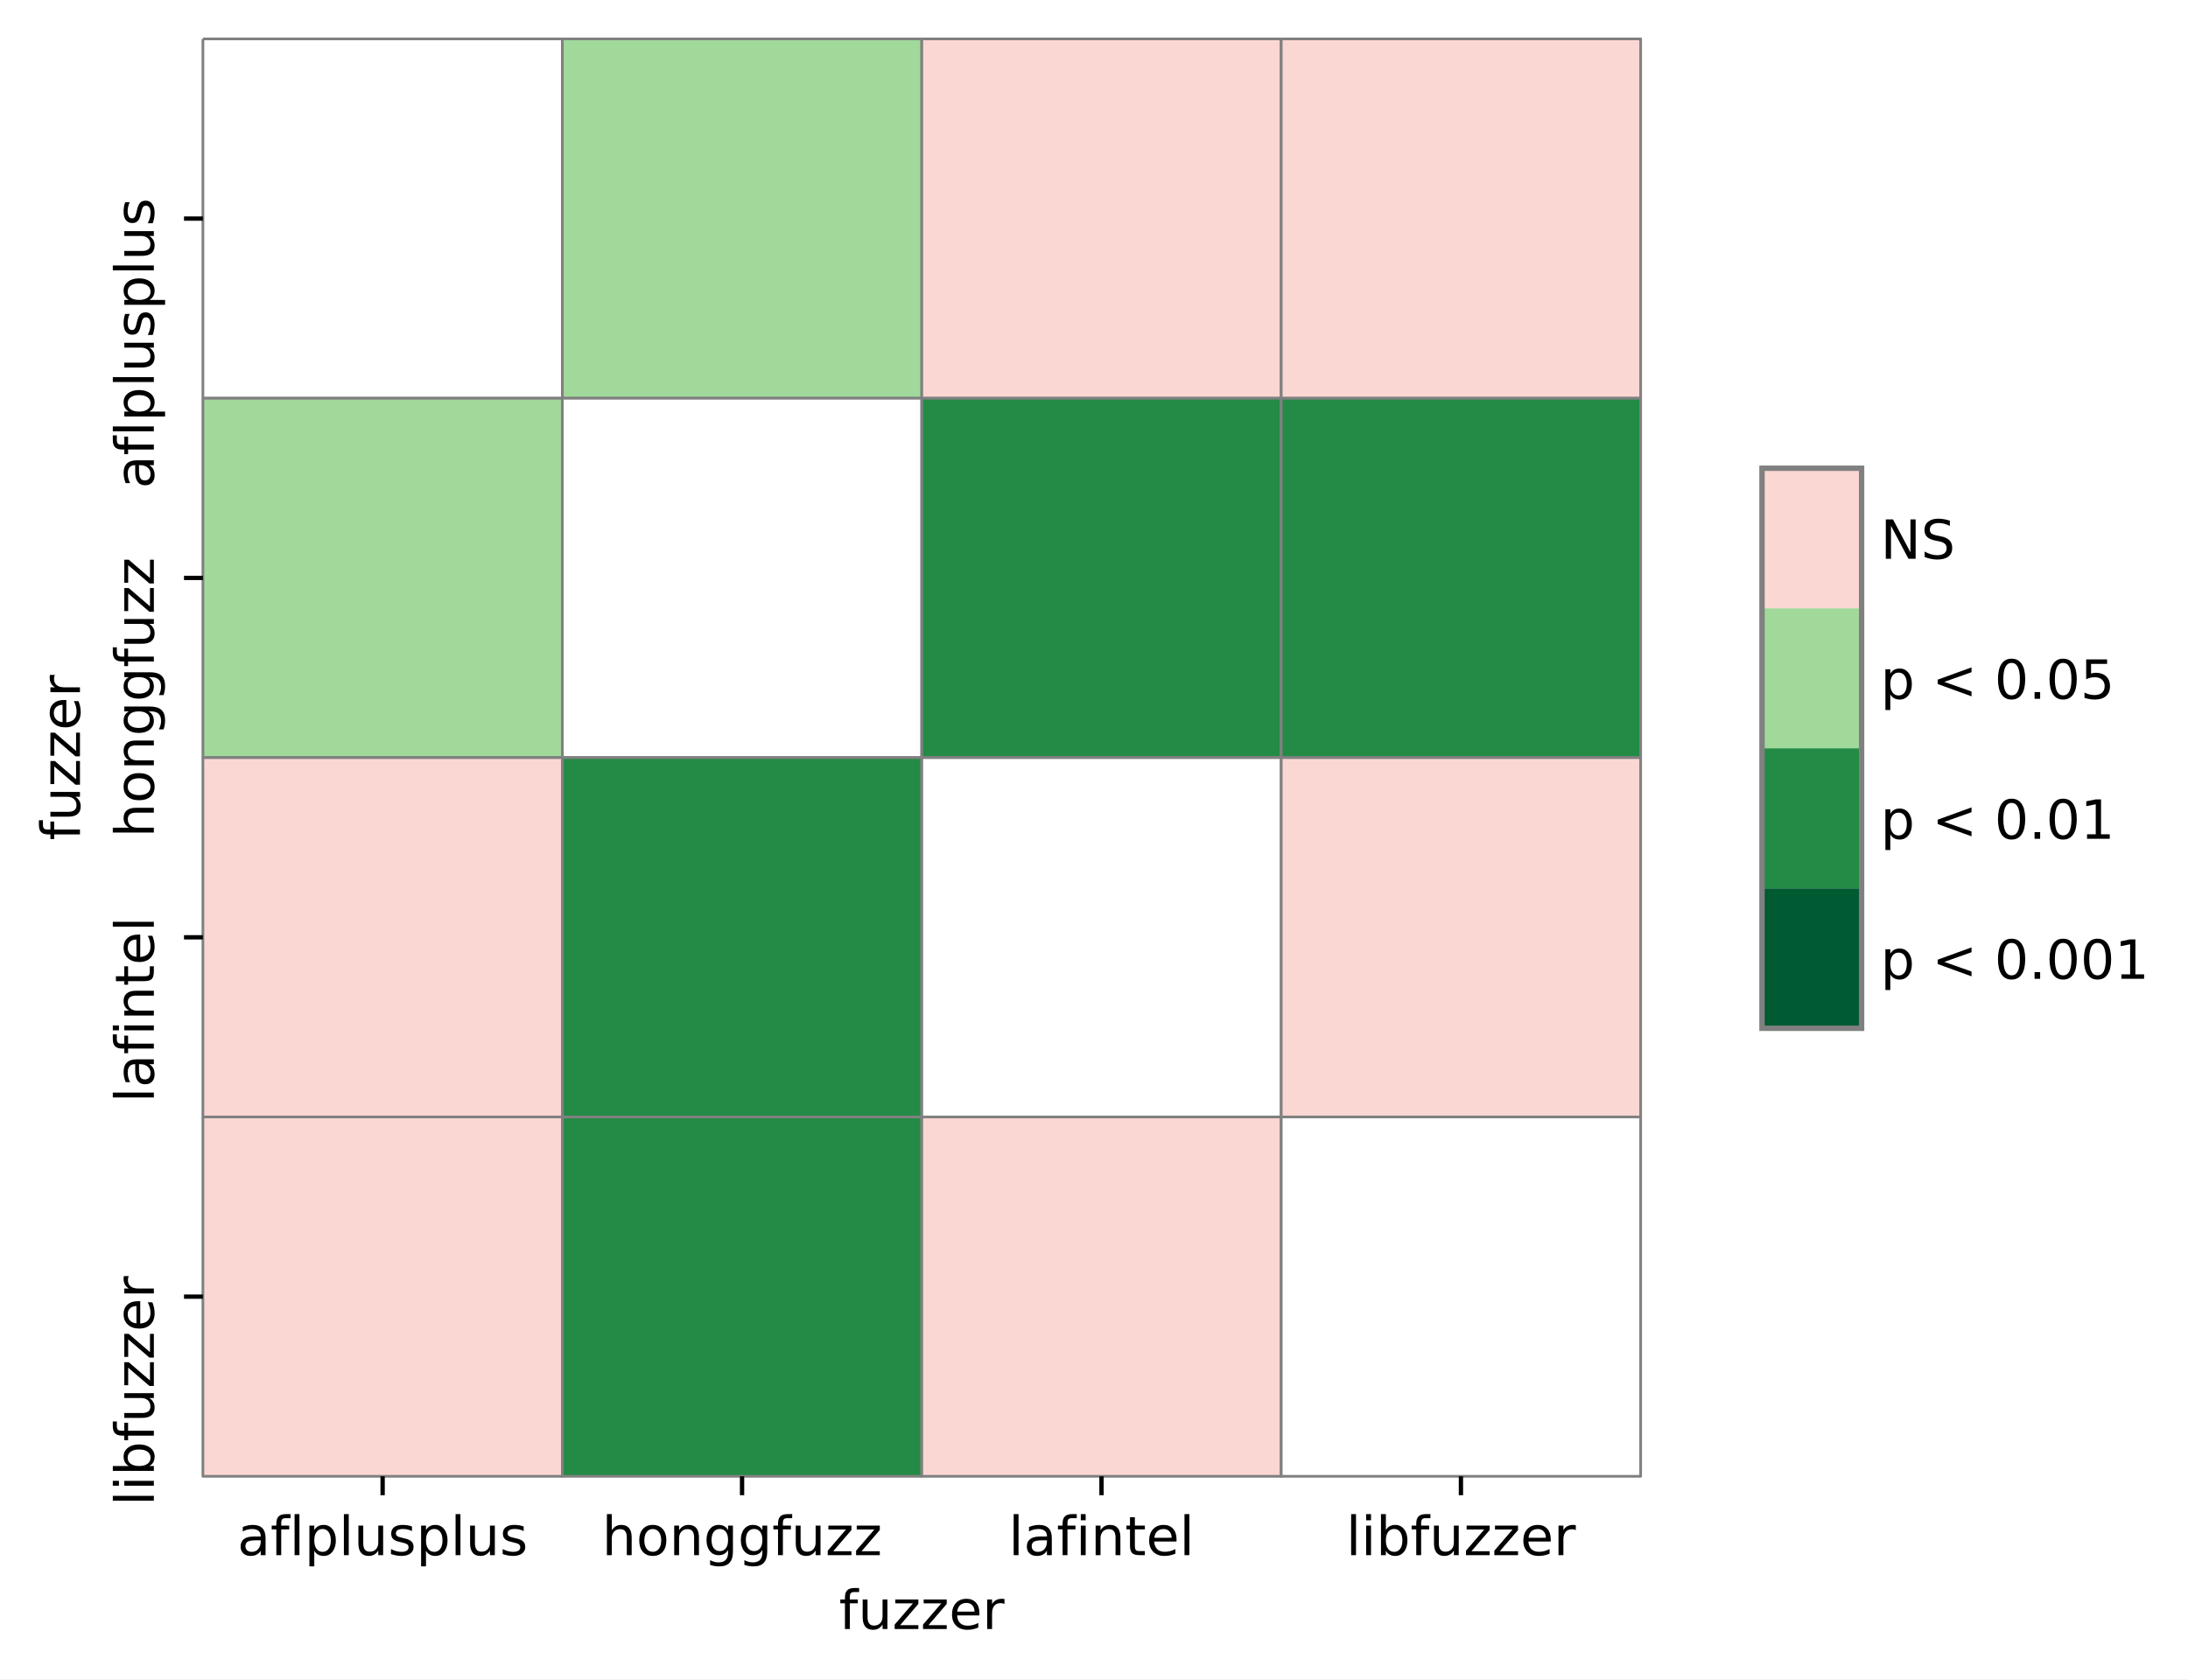
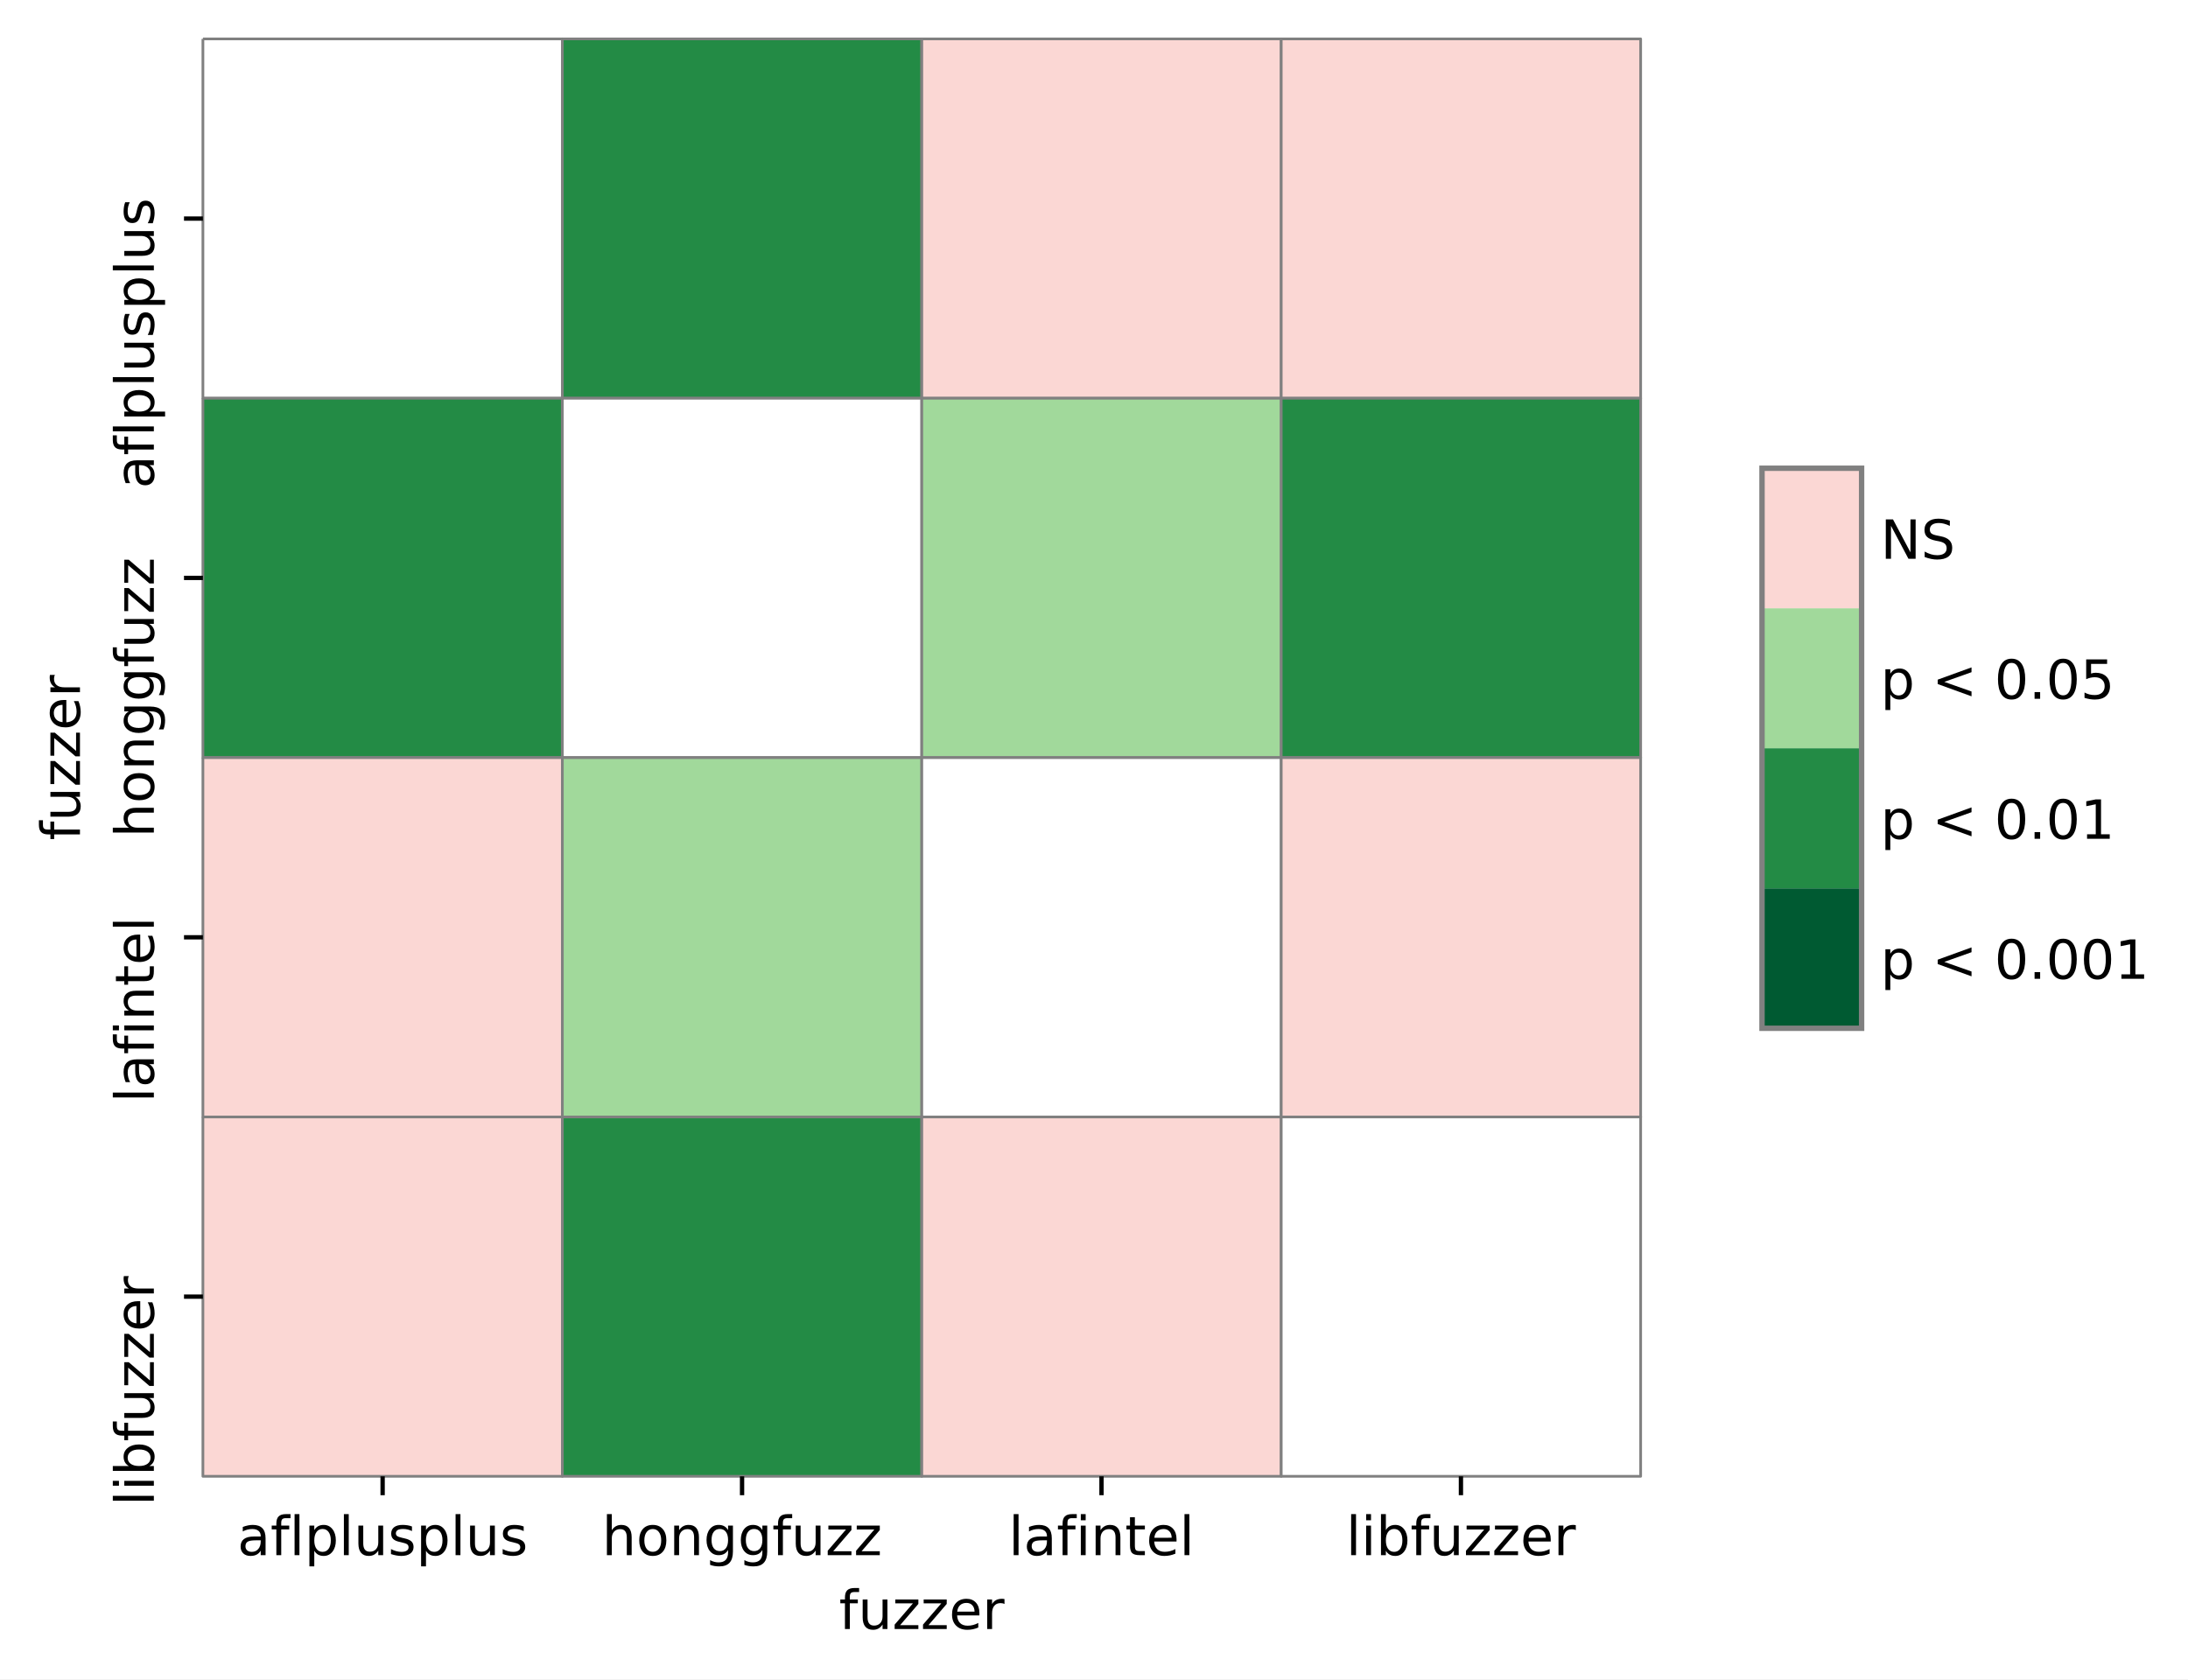
<svg xmlns="http://www.w3.org/2000/svg" xmlns:xlink="http://www.w3.org/1999/xlink" height="310.868pt" version="1.1" viewBox="0 0 404.977 310.868" width="404.977pt">
  <defs>
    <style type="text/css">*{stroke-linecap:butt;stroke-linejoin:round;}</style>
  </defs>
  <g id="figure_1">
    <g id="patch_1">
      <path d="M 0 310.868  L 404.977 310.868  L 404.977 0  L 0 0  z " style="fill:#ffffff;" />
    </g>
    <g id="axes_1">
      <g id="patch_2">
        <path d="M 37.556 273.312  L 303.668 273.312  L 303.668 7.2  L 37.556 7.2  z " style="fill:#ffffff;" />
      </g>
      <g id="QuadMesh_1">
        <path d="M 37.556 7.2  L 104.084 7.2  L 104.084 73.728  L 37.556 73.728  L 37.556 7.2  " style="fill:#ffffff;stroke:#808080;stroke-width:0.5;" />
-         <path d="M 104.084 7.2  L 170.612 7.2  L 170.612 73.728  L 104.084 73.728  L 104.084 7.2  " style="fill:#a1d99b;stroke:#808080;stroke-width:0.5;" />
+         <path d="M 104.084 7.2  L 170.612 7.2  L 170.612 73.728  L 104.084 73.728  L 104.084 7.2  " style="fill:#238b45;stroke:#808080;stroke-width:0.5;" />
        <path d="M 170.612 7.2  L 237.14 7.2  L 237.14 73.728  L 170.612 73.728  L 170.612 7.2  " style="fill:#fbd7d4;stroke:#808080;stroke-width:0.5;" />
        <path d="M 237.14 7.2  L 303.668 7.2  L 303.668 73.728  L 237.14 73.728  L 237.14 7.2  " style="fill:#fbd7d4;stroke:#808080;stroke-width:0.5;" />
-         <path d="M 37.556 73.728  L 104.084 73.728  L 104.084 140.256  L 37.556 140.256  L 37.556 73.728  " style="fill:#a1d99b;stroke:#808080;stroke-width:0.5;" />
+         <path d="M 37.556 73.728  L 104.084 73.728  L 104.084 140.256  L 37.556 140.256  L 37.556 73.728  " style="fill:#238b45;stroke:#808080;stroke-width:0.5;" />
        <path d="M 104.084 73.728  L 170.612 73.728  L 170.612 140.256  L 104.084 140.256  L 104.084 73.728  " style="fill:#ffffff;stroke:#808080;stroke-width:0.5;" />
-         <path d="M 170.612 73.728  L 237.14 73.728  L 237.14 140.256  L 170.612 140.256  L 170.612 73.728  " style="fill:#238b45;stroke:#808080;stroke-width:0.5;" />
+         <path d="M 170.612 73.728  L 237.14 73.728  L 237.14 140.256  L 170.612 140.256  L 170.612 73.728  " style="fill:#a1d99b;stroke:#808080;stroke-width:0.5;" />
        <path d="M 237.14 73.728  L 303.668 73.728  L 303.668 140.256  L 237.14 140.256  L 237.14 73.728  " style="fill:#238b45;stroke:#808080;stroke-width:0.5;" />
        <path d="M 37.556 140.256  L 104.084 140.256  L 104.084 206.784  L 37.556 206.784  L 37.556 140.256  " style="fill:#fbd7d4;stroke:#808080;stroke-width:0.5;" />
-         <path d="M 104.084 140.256  L 170.612 140.256  L 170.612 206.784  L 104.084 206.784  L 104.084 140.256  " style="fill:#238b45;stroke:#808080;stroke-width:0.5;" />
+         <path d="M 104.084 140.256  L 170.612 140.256  L 170.612 206.784  L 104.084 206.784  L 104.084 140.256  " style="fill:#a1d99b;stroke:#808080;stroke-width:0.5;" />
        <path d="M 170.612 140.256  L 237.14 140.256  L 237.14 206.784  L 170.612 206.784  L 170.612 140.256  " style="fill:#ffffff;stroke:#808080;stroke-width:0.5;" />
        <path d="M 237.14 140.256  L 303.668 140.256  L 303.668 206.784  L 237.14 206.784  L 237.14 140.256  " style="fill:#fbd7d4;stroke:#808080;stroke-width:0.5;" />
        <path d="M 37.556 206.784  L 104.084 206.784  L 104.084 273.312  L 37.556 273.312  L 37.556 206.784  " style="fill:#fbd7d4;stroke:#808080;stroke-width:0.5;" />
        <path d="M 104.084 206.784  L 170.612 206.784  L 170.612 273.312  L 104.084 273.312  L 104.084 206.784  " style="fill:#238b45;stroke:#808080;stroke-width:0.5;" />
        <path d="M 170.612 206.784  L 237.14 206.784  L 237.14 273.312  L 170.612 273.312  L 170.612 206.784  " style="fill:#fbd7d4;stroke:#808080;stroke-width:0.5;" />
        <path d="M 237.14 206.784  L 303.668 206.784  L 303.668 273.312  L 237.14 273.312  L 237.14 206.784  " style="fill:#ffffff;stroke:#808080;stroke-width:0.5;" />
      </g>
      <g id="matplotlib.axis_1">
        <g id="xtick_1">
          <g id="line2d_1">
            <defs>
-               <path d="M 0 0  L 0 3.5  " id="m56c77dd211" style="stroke:#000000;stroke-width:0.8;" />
+               <path d="M 0 0  L 0 3.5  " id="m0a3eb3be52" style="stroke:#000000;stroke-width:0.8;" />
            </defs>
            <g>
-               <use style="stroke:#000000;stroke-width:0.8;" x="70.82" xlink:href="#m56c77dd211" y="273.312" />
+               <use style="stroke:#000000;stroke-width:0.8;" x="70.82" xlink:href="#m0a3eb3be52" y="273.312" />
            </g>
          </g>
          <g id="text_1">
            <g transform="translate(43.93353 287.9104)scale(0.1 -0.1)">
              <defs>
                <path d="M 34.281 27.484  Q 23.391 27.484 19.188 25  Q 14.984 22.516 14.984 16.5  Q 14.984 11.719 18.141 8.906  Q 21.297 6.109 26.703 6.109  Q 34.188 6.109 38.703 11.406  Q 43.219 16.703 43.219 25.484  L 43.219 27.484  z M 52.203 31.203  L 52.203 0  L 43.219 0  L 43.219 8.297  Q 40.141 3.328 35.547 0.953  Q 30.953 -1.422 24.312 -1.422  Q 15.922 -1.422 10.953 3.297  Q 6 8.016 6 15.922  Q 6 25.141 12.172 29.828  Q 18.359 34.516 30.609 34.516  L 43.219 34.516  L 43.219 35.406  Q 43.219 41.609 39.141 45  Q 35.062 48.391 27.688 48.391  Q 23 48.391 18.547 47.266  Q 14.109 46.141 10.016 43.891  L 10.016 52.203  Q 14.938 54.109 19.578 55.047  Q 24.219 56 28.609 56  Q 40.484 56 46.344 49.844  Q 52.203 43.703 52.203 31.203  z " id="DejaVuSans-97" />
                <path d="M 37.109 75.984  L 37.109 68.5  L 28.516 68.5  Q 23.688 68.5 21.797 66.547  Q 19.922 64.594 19.922 59.516  L 19.922 54.688  L 34.719 54.688  L 34.719 47.703  L 19.922 47.703  L 19.922 0  L 10.891 0  L 10.891 47.703  L 2.297 47.703  L 2.297 54.688  L 10.891 54.688  L 10.891 58.5  Q 10.891 67.625 15.141 71.797  Q 19.391 75.984 28.609 75.984  z " id="DejaVuSans-102" />
                <path d="M 9.422 75.984  L 18.406 75.984  L 18.406 0  L 9.422 0  z " id="DejaVuSans-108" />
                <path d="M 18.109 8.203  L 18.109 -20.797  L 9.078 -20.797  L 9.078 54.688  L 18.109 54.688  L 18.109 46.391  Q 20.953 51.266 25.266 53.625  Q 29.594 56 35.594 56  Q 45.562 56 51.781 48.094  Q 58.016 40.188 58.016 27.297  Q 58.016 14.406 51.781 6.484  Q 45.562 -1.422 35.594 -1.422  Q 29.594 -1.422 25.266 0.953  Q 20.953 3.328 18.109 8.203  z M 48.688 27.297  Q 48.688 37.203 44.609 42.844  Q 40.531 48.484 33.406 48.484  Q 26.266 48.484 22.188 42.844  Q 18.109 37.203 18.109 27.297  Q 18.109 17.391 22.188 11.75  Q 26.266 6.109 33.406 6.109  Q 40.531 6.109 44.609 11.75  Q 48.688 17.391 48.688 27.297  z " id="DejaVuSans-112" />
                <path d="M 8.5 21.578  L 8.5 54.688  L 17.484 54.688  L 17.484 21.922  Q 17.484 14.156 20.5 10.266  Q 23.531 6.391 29.594 6.391  Q 36.859 6.391 41.078 11.031  Q 45.312 15.672 45.312 23.688  L 45.312 54.688  L 54.297 54.688  L 54.297 0  L 45.312 0  L 45.312 8.406  Q 42.047 3.422 37.719 1  Q 33.406 -1.422 27.688 -1.422  Q 18.266 -1.422 13.375 4.438  Q 8.5 10.297 8.5 21.578  z M 31.109 56  z " id="DejaVuSans-117" />
                <path d="M 44.281 53.078  L 44.281 44.578  Q 40.484 46.531 36.375 47.5  Q 32.281 48.484 27.875 48.484  Q 21.188 48.484 17.844 46.438  Q 14.5 44.391 14.5 40.281  Q 14.5 37.156 16.891 35.375  Q 19.281 33.594 26.516 31.984  L 29.594 31.297  Q 39.156 29.25 43.188 25.516  Q 47.219 21.781 47.219 15.094  Q 47.219 7.469 41.188 3.016  Q 35.156 -1.422 24.609 -1.422  Q 20.219 -1.422 15.453 -0.562  Q 10.688 0.297 5.422 2  L 5.422 11.281  Q 10.406 8.688 15.234 7.391  Q 20.062 6.109 24.812 6.109  Q 31.156 6.109 34.562 8.281  Q 37.984 10.453 37.984 14.406  Q 37.984 18.062 35.516 20.016  Q 33.062 21.969 24.703 23.781  L 21.578 24.516  Q 13.234 26.266 9.516 29.906  Q 5.812 33.547 5.812 39.891  Q 5.812 47.609 11.281 51.797  Q 16.75 56 26.812 56  Q 31.781 56 36.172 55.266  Q 40.578 54.547 44.281 53.078  z " id="DejaVuSans-115" />
              </defs>
              <use xlink:href="#DejaVuSans-97" />
              <use x="61.279" xlink:href="#DejaVuSans-102" />
              <use x="96.484" xlink:href="#DejaVuSans-108" />
              <use x="124.268" xlink:href="#DejaVuSans-112" />
              <use x="187.744" xlink:href="#DejaVuSans-108" />
              <use x="215.527" xlink:href="#DejaVuSans-117" />
              <use x="278.906" xlink:href="#DejaVuSans-115" />
              <use x="331.006" xlink:href="#DejaVuSans-112" />
              <use x="394.482" xlink:href="#DejaVuSans-108" />
              <use x="422.266" xlink:href="#DejaVuSans-117" />
              <use x="485.645" xlink:href="#DejaVuSans-115" />
            </g>
          </g>
        </g>
        <g id="xtick_2">
          <g id="line2d_2">
            <g>
-               <use style="stroke:#000000;stroke-width:0.8;" x="137.348" xlink:href="#m56c77dd211" y="273.312" />
+               <use style="stroke:#000000;stroke-width:0.8;" x="137.348" xlink:href="#m0a3eb3be52" y="273.312" />
            </g>
          </g>
          <g id="text_2">
            <g transform="translate(111.4256 287.9104)scale(0.1 -0.1)">
              <defs>
                <path d="M 54.891 33.016  L 54.891 0  L 45.906 0  L 45.906 32.719  Q 45.906 40.484 42.875 44.328  Q 39.844 48.188 33.797 48.188  Q 26.516 48.188 22.312 43.547  Q 18.109 38.922 18.109 30.906  L 18.109 0  L 9.078 0  L 9.078 75.984  L 18.109 75.984  L 18.109 46.188  Q 21.344 51.125 25.703 53.562  Q 30.078 56 35.797 56  Q 45.219 56 50.047 50.172  Q 54.891 44.344 54.891 33.016  z " id="DejaVuSans-104" />
                <path d="M 30.609 48.391  Q 23.391 48.391 19.188 42.75  Q 14.984 37.109 14.984 27.297  Q 14.984 17.484 19.156 11.844  Q 23.344 6.203 30.609 6.203  Q 37.797 6.203 41.984 11.859  Q 46.188 17.531 46.188 27.297  Q 46.188 37.016 41.984 42.703  Q 37.797 48.391 30.609 48.391  z M 30.609 56  Q 42.328 56 49.016 48.375  Q 55.719 40.766 55.719 27.297  Q 55.719 13.875 49.016 6.219  Q 42.328 -1.422 30.609 -1.422  Q 18.844 -1.422 12.172 6.219  Q 5.516 13.875 5.516 27.297  Q 5.516 40.766 12.172 48.375  Q 18.844 56 30.609 56  z " id="DejaVuSans-111" />
                <path d="M 54.891 33.016  L 54.891 0  L 45.906 0  L 45.906 32.719  Q 45.906 40.484 42.875 44.328  Q 39.844 48.188 33.797 48.188  Q 26.516 48.188 22.312 43.547  Q 18.109 38.922 18.109 30.906  L 18.109 0  L 9.078 0  L 9.078 54.688  L 18.109 54.688  L 18.109 46.188  Q 21.344 51.125 25.703 53.562  Q 30.078 56 35.797 56  Q 45.219 56 50.047 50.172  Q 54.891 44.344 54.891 33.016  z " id="DejaVuSans-110" />
                <path d="M 45.406 27.984  Q 45.406 37.75 41.375 43.109  Q 37.359 48.484 30.078 48.484  Q 22.859 48.484 18.828 43.109  Q 14.797 37.75 14.797 27.984  Q 14.797 18.266 18.828 12.891  Q 22.859 7.516 30.078 7.516  Q 37.359 7.516 41.375 12.891  Q 45.406 18.266 45.406 27.984  z M 54.391 6.781  Q 54.391 -7.172 48.188 -13.984  Q 42 -20.797 29.203 -20.797  Q 24.469 -20.797 20.266 -20.094  Q 16.062 -19.391 12.109 -17.922  L 12.109 -9.188  Q 16.062 -11.328 19.922 -12.344  Q 23.781 -13.375 27.781 -13.375  Q 36.625 -13.375 41.016 -8.766  Q 45.406 -4.156 45.406 5.172  L 45.406 9.625  Q 42.625 4.781 38.281 2.391  Q 33.938 0 27.875 0  Q 17.828 0 11.672 7.656  Q 5.516 15.328 5.516 27.984  Q 5.516 40.672 11.672 48.328  Q 17.828 56 27.875 56  Q 33.938 56 38.281 53.609  Q 42.625 51.219 45.406 46.391  L 45.406 54.688  L 54.391 54.688  z " id="DejaVuSans-103" />
                <path d="M 5.516 54.688  L 48.188 54.688  L 48.188 46.484  L 14.406 7.172  L 48.188 7.172  L 48.188 0  L 4.297 0  L 4.297 8.203  L 38.094 47.516  L 5.516 47.516  z " id="DejaVuSans-122" />
              </defs>
              <use xlink:href="#DejaVuSans-104" />
              <use x="63.379" xlink:href="#DejaVuSans-111" />
              <use x="124.561" xlink:href="#DejaVuSans-110" />
              <use x="187.939" xlink:href="#DejaVuSans-103" />
              <use x="251.416" xlink:href="#DejaVuSans-103" />
              <use x="314.893" xlink:href="#DejaVuSans-102" />
              <use x="350.098" xlink:href="#DejaVuSans-117" />
              <use x="413.477" xlink:href="#DejaVuSans-122" />
              <use x="465.967" xlink:href="#DejaVuSans-122" />
            </g>
          </g>
        </g>
        <g id="xtick_3">
          <g id="line2d_3">
            <g>
-               <use style="stroke:#000000;stroke-width:0.8;" x="203.876" xlink:href="#m56c77dd211" y="273.312" />
+               <use style="stroke:#000000;stroke-width:0.8;" x="203.876" xlink:href="#m0a3eb3be52" y="273.312" />
            </g>
          </g>
          <g id="text_3">
            <g transform="translate(186.6794 287.9104)scale(0.1 -0.1)">
              <defs>
                <path d="M 9.422 54.688  L 18.406 54.688  L 18.406 0  L 9.422 0  z M 9.422 75.984  L 18.406 75.984  L 18.406 64.594  L 9.422 64.594  z " id="DejaVuSans-105" />
                <path d="M 18.312 70.219  L 18.312 54.688  L 36.812 54.688  L 36.812 47.703  L 18.312 47.703  L 18.312 18.016  Q 18.312 11.328 20.141 9.422  Q 21.969 7.516 27.594 7.516  L 36.812 7.516  L 36.812 0  L 27.594 0  Q 17.188 0 13.234 3.875  Q 9.281 7.766 9.281 18.016  L 9.281 47.703  L 2.688 47.703  L 2.688 54.688  L 9.281 54.688  L 9.281 70.219  z " id="DejaVuSans-116" />
                <path d="M 56.203 29.594  L 56.203 25.203  L 14.891 25.203  Q 15.484 15.922 20.484 11.062  Q 25.484 6.203 34.422 6.203  Q 39.594 6.203 44.453 7.469  Q 49.312 8.734 54.109 11.281  L 54.109 2.781  Q 49.266 0.734 44.188 -0.344  Q 39.109 -1.422 33.891 -1.422  Q 20.797 -1.422 13.156 6.188  Q 5.516 13.812 5.516 26.812  Q 5.516 40.234 12.766 48.109  Q 20.016 56 32.328 56  Q 43.359 56 49.781 48.891  Q 56.203 41.797 56.203 29.594  z M 47.219 32.234  Q 47.125 39.594 43.094 43.984  Q 39.062 48.391 32.422 48.391  Q 24.906 48.391 20.391 44.141  Q 15.875 39.891 15.188 32.172  z " id="DejaVuSans-101" />
              </defs>
              <use xlink:href="#DejaVuSans-108" />
              <use x="27.783" xlink:href="#DejaVuSans-97" />
              <use x="89.062" xlink:href="#DejaVuSans-102" />
              <use x="124.268" xlink:href="#DejaVuSans-105" />
              <use x="152.051" xlink:href="#DejaVuSans-110" />
              <use x="215.43" xlink:href="#DejaVuSans-116" />
              <use x="254.639" xlink:href="#DejaVuSans-101" />
              <use x="316.162" xlink:href="#DejaVuSans-108" />
            </g>
          </g>
        </g>
        <g id="xtick_4">
          <g id="line2d_4">
            <g>
-               <use style="stroke:#000000;stroke-width:0.8;" x="270.404" xlink:href="#m56c77dd211" y="273.312" />
+               <use style="stroke:#000000;stroke-width:0.8;" x="270.404" xlink:href="#m0a3eb3be52" y="273.312" />
            </g>
          </g>
          <g id="text_4">
            <g transform="translate(249.1425 287.9104)scale(0.1 -0.1)">
              <defs>
                <path d="M 48.688 27.297  Q 48.688 37.203 44.609 42.844  Q 40.531 48.484 33.406 48.484  Q 26.266 48.484 22.188 42.844  Q 18.109 37.203 18.109 27.297  Q 18.109 17.391 22.188 11.75  Q 26.266 6.109 33.406 6.109  Q 40.531 6.109 44.609 11.75  Q 48.688 17.391 48.688 27.297  z M 18.109 46.391  Q 20.953 51.266 25.266 53.625  Q 29.594 56 35.594 56  Q 45.562 56 51.781 48.094  Q 58.016 40.188 58.016 27.297  Q 58.016 14.406 51.781 6.484  Q 45.562 -1.422 35.594 -1.422  Q 29.594 -1.422 25.266 0.953  Q 20.953 3.328 18.109 8.203  L 18.109 0  L 9.078 0  L 9.078 75.984  L 18.109 75.984  z " id="DejaVuSans-98" />
                <path d="M 41.109 46.297  Q 39.594 47.172 37.812 47.578  Q 36.031 48 33.891 48  Q 26.266 48 22.188 43.047  Q 18.109 38.094 18.109 28.812  L 18.109 0  L 9.078 0  L 9.078 54.688  L 18.109 54.688  L 18.109 46.188  Q 20.953 51.172 25.484 53.578  Q 30.031 56 36.531 56  Q 37.453 56 38.578 55.875  Q 39.703 55.766 41.062 55.516  z " id="DejaVuSans-114" />
              </defs>
              <use xlink:href="#DejaVuSans-108" />
              <use x="27.783" xlink:href="#DejaVuSans-105" />
              <use x="55.566" xlink:href="#DejaVuSans-98" />
              <use x="119.043" xlink:href="#DejaVuSans-102" />
              <use x="154.248" xlink:href="#DejaVuSans-117" />
              <use x="217.627" xlink:href="#DejaVuSans-122" />
              <use x="270.117" xlink:href="#DejaVuSans-122" />
              <use x="322.607" xlink:href="#DejaVuSans-101" />
              <use x="384.131" xlink:href="#DejaVuSans-114" />
            </g>
          </g>
        </g>
        <g id="text_5">
          <g transform="translate(155.3029 301.5886)scale(0.1 -0.1)">
            <use xlink:href="#DejaVuSans-102" />
            <use x="35.205" xlink:href="#DejaVuSans-117" />
            <use x="98.584" xlink:href="#DejaVuSans-122" />
            <use x="151.074" xlink:href="#DejaVuSans-122" />
            <use x="203.564" xlink:href="#DejaVuSans-101" />
            <use x="265.088" xlink:href="#DejaVuSans-114" />
          </g>
        </g>
      </g>
      <g id="matplotlib.axis_2">
        <g id="ytick_1">
          <g id="line2d_5">
            <defs>
-               <path d="M 0 0  L -3.5 0  " id="mbeae9314f0" style="stroke:#000000;stroke-width:0.8;" />
+               <path d="M 0 0  L -3.5 0  " id="ma2b2b134a4" style="stroke:#000000;stroke-width:0.8;" />
            </defs>
            <g>
-               <use style="stroke:#000000;stroke-width:0.8;" x="37.556" xlink:href="#mbeae9314f0" y="40.464" />
+               <use style="stroke:#000000;stroke-width:0.8;" x="37.556" xlink:href="#ma2b2b134a4" y="40.464" />
            </g>
          </g>
          <g id="text_6">
            <g transform="translate(28.47656 90.43822)rotate(-90)scale(0.1 -0.1)">
              <use xlink:href="#DejaVuSans-97" />
              <use x="61.279" xlink:href="#DejaVuSans-102" />
              <use x="96.484" xlink:href="#DejaVuSans-108" />
              <use x="124.268" xlink:href="#DejaVuSans-112" />
              <use x="187.744" xlink:href="#DejaVuSans-108" />
              <use x="215.527" xlink:href="#DejaVuSans-117" />
              <use x="278.906" xlink:href="#DejaVuSans-115" />
              <use x="331.006" xlink:href="#DejaVuSans-112" />
              <use x="394.482" xlink:href="#DejaVuSans-108" />
              <use x="422.266" xlink:href="#DejaVuSans-117" />
              <use x="485.645" xlink:href="#DejaVuSans-115" />
            </g>
          </g>
        </g>
        <g id="ytick_2">
          <g id="line2d_6">
            <g>
-               <use style="stroke:#000000;stroke-width:0.8;" x="37.556" xlink:href="#mbeae9314f0" y="106.992" />
+               <use style="stroke:#000000;stroke-width:0.8;" x="37.556" xlink:href="#ma2b2b134a4" y="106.992" />
            </g>
          </g>
          <g id="text_7">
            <g transform="translate(28.47656 155.0381)rotate(-90)scale(0.1 -0.1)">
              <use xlink:href="#DejaVuSans-104" />
              <use x="63.379" xlink:href="#DejaVuSans-111" />
              <use x="124.561" xlink:href="#DejaVuSans-110" />
              <use x="187.939" xlink:href="#DejaVuSans-103" />
              <use x="251.416" xlink:href="#DejaVuSans-103" />
              <use x="314.893" xlink:href="#DejaVuSans-102" />
              <use x="350.098" xlink:href="#DejaVuSans-117" />
              <use x="413.477" xlink:href="#DejaVuSans-122" />
              <use x="465.967" xlink:href="#DejaVuSans-122" />
            </g>
          </g>
        </g>
        <g id="ytick_3">
          <g id="line2d_7">
            <g>
-               <use style="stroke:#000000;stroke-width:0.8;" x="37.556" xlink:href="#mbeae9314f0" y="173.52" />
+               <use style="stroke:#000000;stroke-width:0.8;" x="37.556" xlink:href="#ma2b2b134a4" y="173.52" />
            </g>
          </g>
          <g id="text_8">
            <g transform="translate(28.47656 204.1145)rotate(-90)scale(0.1 -0.1)">
              <use xlink:href="#DejaVuSans-108" />
              <use x="27.783" xlink:href="#DejaVuSans-97" />
              <use x="89.062" xlink:href="#DejaVuSans-102" />
              <use x="124.268" xlink:href="#DejaVuSans-105" />
              <use x="152.051" xlink:href="#DejaVuSans-110" />
              <use x="215.43" xlink:href="#DejaVuSans-116" />
              <use x="254.639" xlink:href="#DejaVuSans-101" />
              <use x="316.162" xlink:href="#DejaVuSans-108" />
            </g>
          </g>
        </g>
        <g id="ytick_4">
          <g id="line2d_8">
            <g>
-               <use style="stroke:#000000;stroke-width:0.8;" x="37.556" xlink:href="#mbeae9314f0" y="240.048" />
+               <use style="stroke:#000000;stroke-width:0.8;" x="37.556" xlink:href="#ma2b2b134a4" y="240.048" />
            </g>
          </g>
          <g id="text_9">
            <g transform="translate(28.47656 278.7722)rotate(-90)scale(0.1 -0.1)">
              <use xlink:href="#DejaVuSans-108" />
              <use x="27.783" xlink:href="#DejaVuSans-105" />
              <use x="55.566" xlink:href="#DejaVuSans-98" />
              <use x="119.043" xlink:href="#DejaVuSans-102" />
              <use x="154.248" xlink:href="#DejaVuSans-117" />
              <use x="217.627" xlink:href="#DejaVuSans-122" />
              <use x="270.117" xlink:href="#DejaVuSans-122" />
              <use x="322.607" xlink:href="#DejaVuSans-101" />
              <use x="384.131" xlink:href="#DejaVuSans-114" />
            </g>
          </g>
        </g>
        <g id="text_10">
          <g transform="translate(14.79844 155.5654)rotate(-90)scale(0.1 -0.1)">
            <use xlink:href="#DejaVuSans-102" />
            <use x="35.205" xlink:href="#DejaVuSans-117" />
            <use x="98.584" xlink:href="#DejaVuSans-122" />
            <use x="151.074" xlink:href="#DejaVuSans-122" />
            <use x="203.564" xlink:href="#DejaVuSans-101" />
            <use x="265.088" xlink:href="#DejaVuSans-114" />
          </g>
        </g>
      </g>
    </g>
    <g id="axes_2">
      <g id="patch_3">
-         <path clip-path="url(#pd1a16c42ef)" d="M 326.132 190.368  L 326.132 164.448  L 326.132 112.608  L 326.132 86.688  L 344.564 86.688  L 344.564 112.608  L 344.564 164.448  L 344.564 190.368  z " style="fill:#ffffff;stroke:#ffffff;stroke-linejoin:miter;stroke-width:0.01;" />
+         <path clip-path="url(#pa2300a951e)" d="M 326.132 190.368  L 326.132 164.448  L 326.132 112.608  L 326.132 86.688  L 344.564 86.688  L 344.564 112.608  L 344.564 164.448  L 344.564 190.368  z " style="fill:#ffffff;stroke:#ffffff;stroke-linejoin:miter;stroke-width:0.01;" />
      </g>
      <g id="QuadMesh_2">
-         <path clip-path="url(#pd1a16c42ef)" d="M 326.132 190.368  L 344.564 190.368  L 344.564 164.448  L 326.132 164.448  L 326.132 190.368  " style="fill:#005a32;" />
-         <path clip-path="url(#pd1a16c42ef)" d="M 326.132 164.448  L 344.564 164.448  L 344.564 138.528  L 326.132 138.528  L 326.132 164.448  " style="fill:#238b45;" />
-         <path clip-path="url(#pd1a16c42ef)" d="M 326.132 138.528  L 344.564 138.528  L 344.564 112.608  L 326.132 112.608  L 326.132 138.528  " style="fill:#a1d99b;" />
-         <path clip-path="url(#pd1a16c42ef)" d="M 326.132 112.608  L 344.564 112.608  L 344.564 86.688  L 326.132 86.688  L 326.132 112.608  " style="fill:#fbd7d4;" />
+         <path clip-path="url(#pa2300a951e)" d="M 326.132 190.368  L 344.564 190.368  L 344.564 164.448  L 326.132 164.448  L 326.132 190.368  " style="fill:#005a32;" />
+         <path clip-path="url(#pa2300a951e)" d="M 326.132 164.448  L 344.564 164.448  L 344.564 138.528  L 326.132 138.528  L 326.132 164.448  " style="fill:#238b45;" />
+         <path clip-path="url(#pa2300a951e)" d="M 326.132 138.528  L 344.564 138.528  L 344.564 112.608  L 326.132 112.608  L 326.132 138.528  " style="fill:#a1d99b;" />
+         <path clip-path="url(#pa2300a951e)" d="M 326.132 112.608  L 344.564 112.608  L 344.564 86.688  L 326.132 86.688  L 326.132 112.608  " style="fill:#fbd7d4;" />
      </g>
      <g id="matplotlib.axis_3" />
      <g id="matplotlib.axis_4">
        <g id="ytick_5">
          <g id="line2d_9" />
          <g id="text_11">
            <g transform="translate(348.0643 181.2072)scale(0.1 -0.1)">
              <defs>
                <path id="DejaVuSans-32" />
                <path d="M 73.188 49.219  L 22.797 31.297  L 73.188 13.484  L 73.188 4.594  L 10.594 27.297  L 10.594 35.406  L 73.188 58.109  z " id="DejaVuSans-60" />
                <path d="M 31.781 66.406  Q 24.172 66.406 20.328 58.906  Q 16.5 51.422 16.5 36.375  Q 16.5 21.391 20.328 13.891  Q 24.172 6.391 31.781 6.391  Q 39.453 6.391 43.281 13.891  Q 47.125 21.391 47.125 36.375  Q 47.125 51.422 43.281 58.906  Q 39.453 66.406 31.781 66.406  z M 31.781 74.219  Q 44.047 74.219 50.516 64.516  Q 56.984 54.828 56.984 36.375  Q 56.984 17.969 50.516 8.266  Q 44.047 -1.422 31.781 -1.422  Q 19.531 -1.422 13.062 8.266  Q 6.594 17.969 6.594 36.375  Q 6.594 54.828 13.062 64.516  Q 19.531 74.219 31.781 74.219  z " id="DejaVuSans-48" />
                <path d="M 10.688 12.406  L 21 12.406  L 21 0  L 10.688 0  z " id="DejaVuSans-46" />
                <path d="M 12.406 8.297  L 28.516 8.297  L 28.516 63.922  L 10.984 60.406  L 10.984 69.391  L 28.422 72.906  L 38.281 72.906  L 38.281 8.297  L 54.391 8.297  L 54.391 0  L 12.406 0  z " id="DejaVuSans-49" />
              </defs>
              <use xlink:href="#DejaVuSans-112" />
              <use x="63.477" xlink:href="#DejaVuSans-32" />
              <use x="95.264" xlink:href="#DejaVuSans-60" />
              <use x="179.053" xlink:href="#DejaVuSans-32" />
              <use x="210.84" xlink:href="#DejaVuSans-48" />
              <use x="274.463" xlink:href="#DejaVuSans-46" />
              <use x="306.25" xlink:href="#DejaVuSans-48" />
              <use x="369.873" xlink:href="#DejaVuSans-48" />
              <use x="433.496" xlink:href="#DejaVuSans-49" />
            </g>
          </g>
        </g>
        <g id="ytick_6">
          <g id="line2d_10" />
          <g id="text_12">
            <g transform="translate(348.0643 155.2872)scale(0.1 -0.1)">
              <use xlink:href="#DejaVuSans-112" />
              <use x="63.477" xlink:href="#DejaVuSans-32" />
              <use x="95.264" xlink:href="#DejaVuSans-60" />
              <use x="179.053" xlink:href="#DejaVuSans-32" />
              <use x="210.84" xlink:href="#DejaVuSans-48" />
              <use x="274.463" xlink:href="#DejaVuSans-46" />
              <use x="306.25" xlink:href="#DejaVuSans-48" />
              <use x="369.873" xlink:href="#DejaVuSans-49" />
            </g>
          </g>
        </g>
        <g id="ytick_7">
          <g id="line2d_11" />
          <g id="text_13">
            <g transform="translate(348.0643 129.3672)scale(0.1 -0.1)">
              <defs>
                <path d="M 10.797 72.906  L 49.516 72.906  L 49.516 64.594  L 19.828 64.594  L 19.828 46.734  Q 21.969 47.469 24.109 47.828  Q 26.266 48.188 28.422 48.188  Q 40.625 48.188 47.75 41.5  Q 54.891 34.812 54.891 23.391  Q 54.891 11.625 47.562 5.094  Q 40.234 -1.422 26.906 -1.422  Q 22.312 -1.422 17.547 -0.641  Q 12.797 0.141 7.719 1.703  L 7.719 11.625  Q 12.109 9.234 16.797 8.062  Q 21.484 6.891 26.703 6.891  Q 35.156 6.891 40.078 11.328  Q 45.016 15.766 45.016 23.391  Q 45.016 31 40.078 35.438  Q 35.156 39.891 26.703 39.891  Q 22.75 39.891 18.812 39.016  Q 14.891 38.141 10.797 36.281  z " id="DejaVuSans-53" />
              </defs>
              <use xlink:href="#DejaVuSans-112" />
              <use x="63.477" xlink:href="#DejaVuSans-32" />
              <use x="95.264" xlink:href="#DejaVuSans-60" />
              <use x="179.053" xlink:href="#DejaVuSans-32" />
              <use x="210.84" xlink:href="#DejaVuSans-48" />
              <use x="274.463" xlink:href="#DejaVuSans-46" />
              <use x="306.25" xlink:href="#DejaVuSans-48" />
              <use x="369.873" xlink:href="#DejaVuSans-53" />
            </g>
          </g>
        </g>
        <g id="ytick_8">
          <g id="line2d_12" />
          <g id="text_14">
            <g transform="translate(348.0643 103.4472)scale(0.1 -0.1)">
              <defs>
                <path d="M 9.812 72.906  L 23.094 72.906  L 55.422 11.922  L 55.422 72.906  L 64.984 72.906  L 64.984 0  L 51.703 0  L 19.391 60.984  L 19.391 0  L 9.812 0  z " id="DejaVuSans-78" />
                <path d="M 53.516 70.516  L 53.516 60.891  Q 47.906 63.578 42.922 64.891  Q 37.938 66.219 33.297 66.219  Q 25.25 66.219 20.875 63.094  Q 16.5 59.969 16.5 54.203  Q 16.5 49.359 19.406 46.891  Q 22.312 44.438 30.422 42.922  L 36.375 41.703  Q 47.406 39.594 52.656 34.297  Q 57.906 29 57.906 20.125  Q 57.906 9.516 50.797 4.047  Q 43.703 -1.422 29.984 -1.422  Q 24.812 -1.422 18.969 -0.25  Q 13.141 0.922 6.891 3.219  L 6.891 13.375  Q 12.891 10.016 18.656 8.297  Q 24.422 6.594 29.984 6.594  Q 38.422 6.594 43.016 9.906  Q 47.609 13.234 47.609 19.391  Q 47.609 24.75 44.312 27.781  Q 41.016 30.812 33.5 32.328  L 27.484 33.5  Q 16.453 35.688 11.516 40.375  Q 6.594 45.062 6.594 53.422  Q 6.594 63.094 13.406 68.656  Q 20.219 74.219 32.172 74.219  Q 37.312 74.219 42.625 73.281  Q 47.953 72.359 53.516 70.516  z " id="DejaVuSans-83" />
              </defs>
              <use xlink:href="#DejaVuSans-78" />
              <use x="74.805" xlink:href="#DejaVuSans-83" />
            </g>
          </g>
        </g>
      </g>
      <g id="patch_4">
        <path d="M 326.132 190.368  L 326.132 164.448  L 326.132 112.608  L 326.132 86.688  L 344.564 86.688  L 344.564 112.608  L 344.564 164.448  L 344.564 190.368  z " style="fill:none;stroke:#808080;stroke-linejoin:miter;" />
      </g>
    </g>
  </g>
  <defs>
-     <clipPath id="pd1a16c42ef">
+     <clipPath id="pa2300a951e">
      <rect height="103.68" width="18.432" x="326.132" y="86.688" />
    </clipPath>
  </defs>
</svg>
